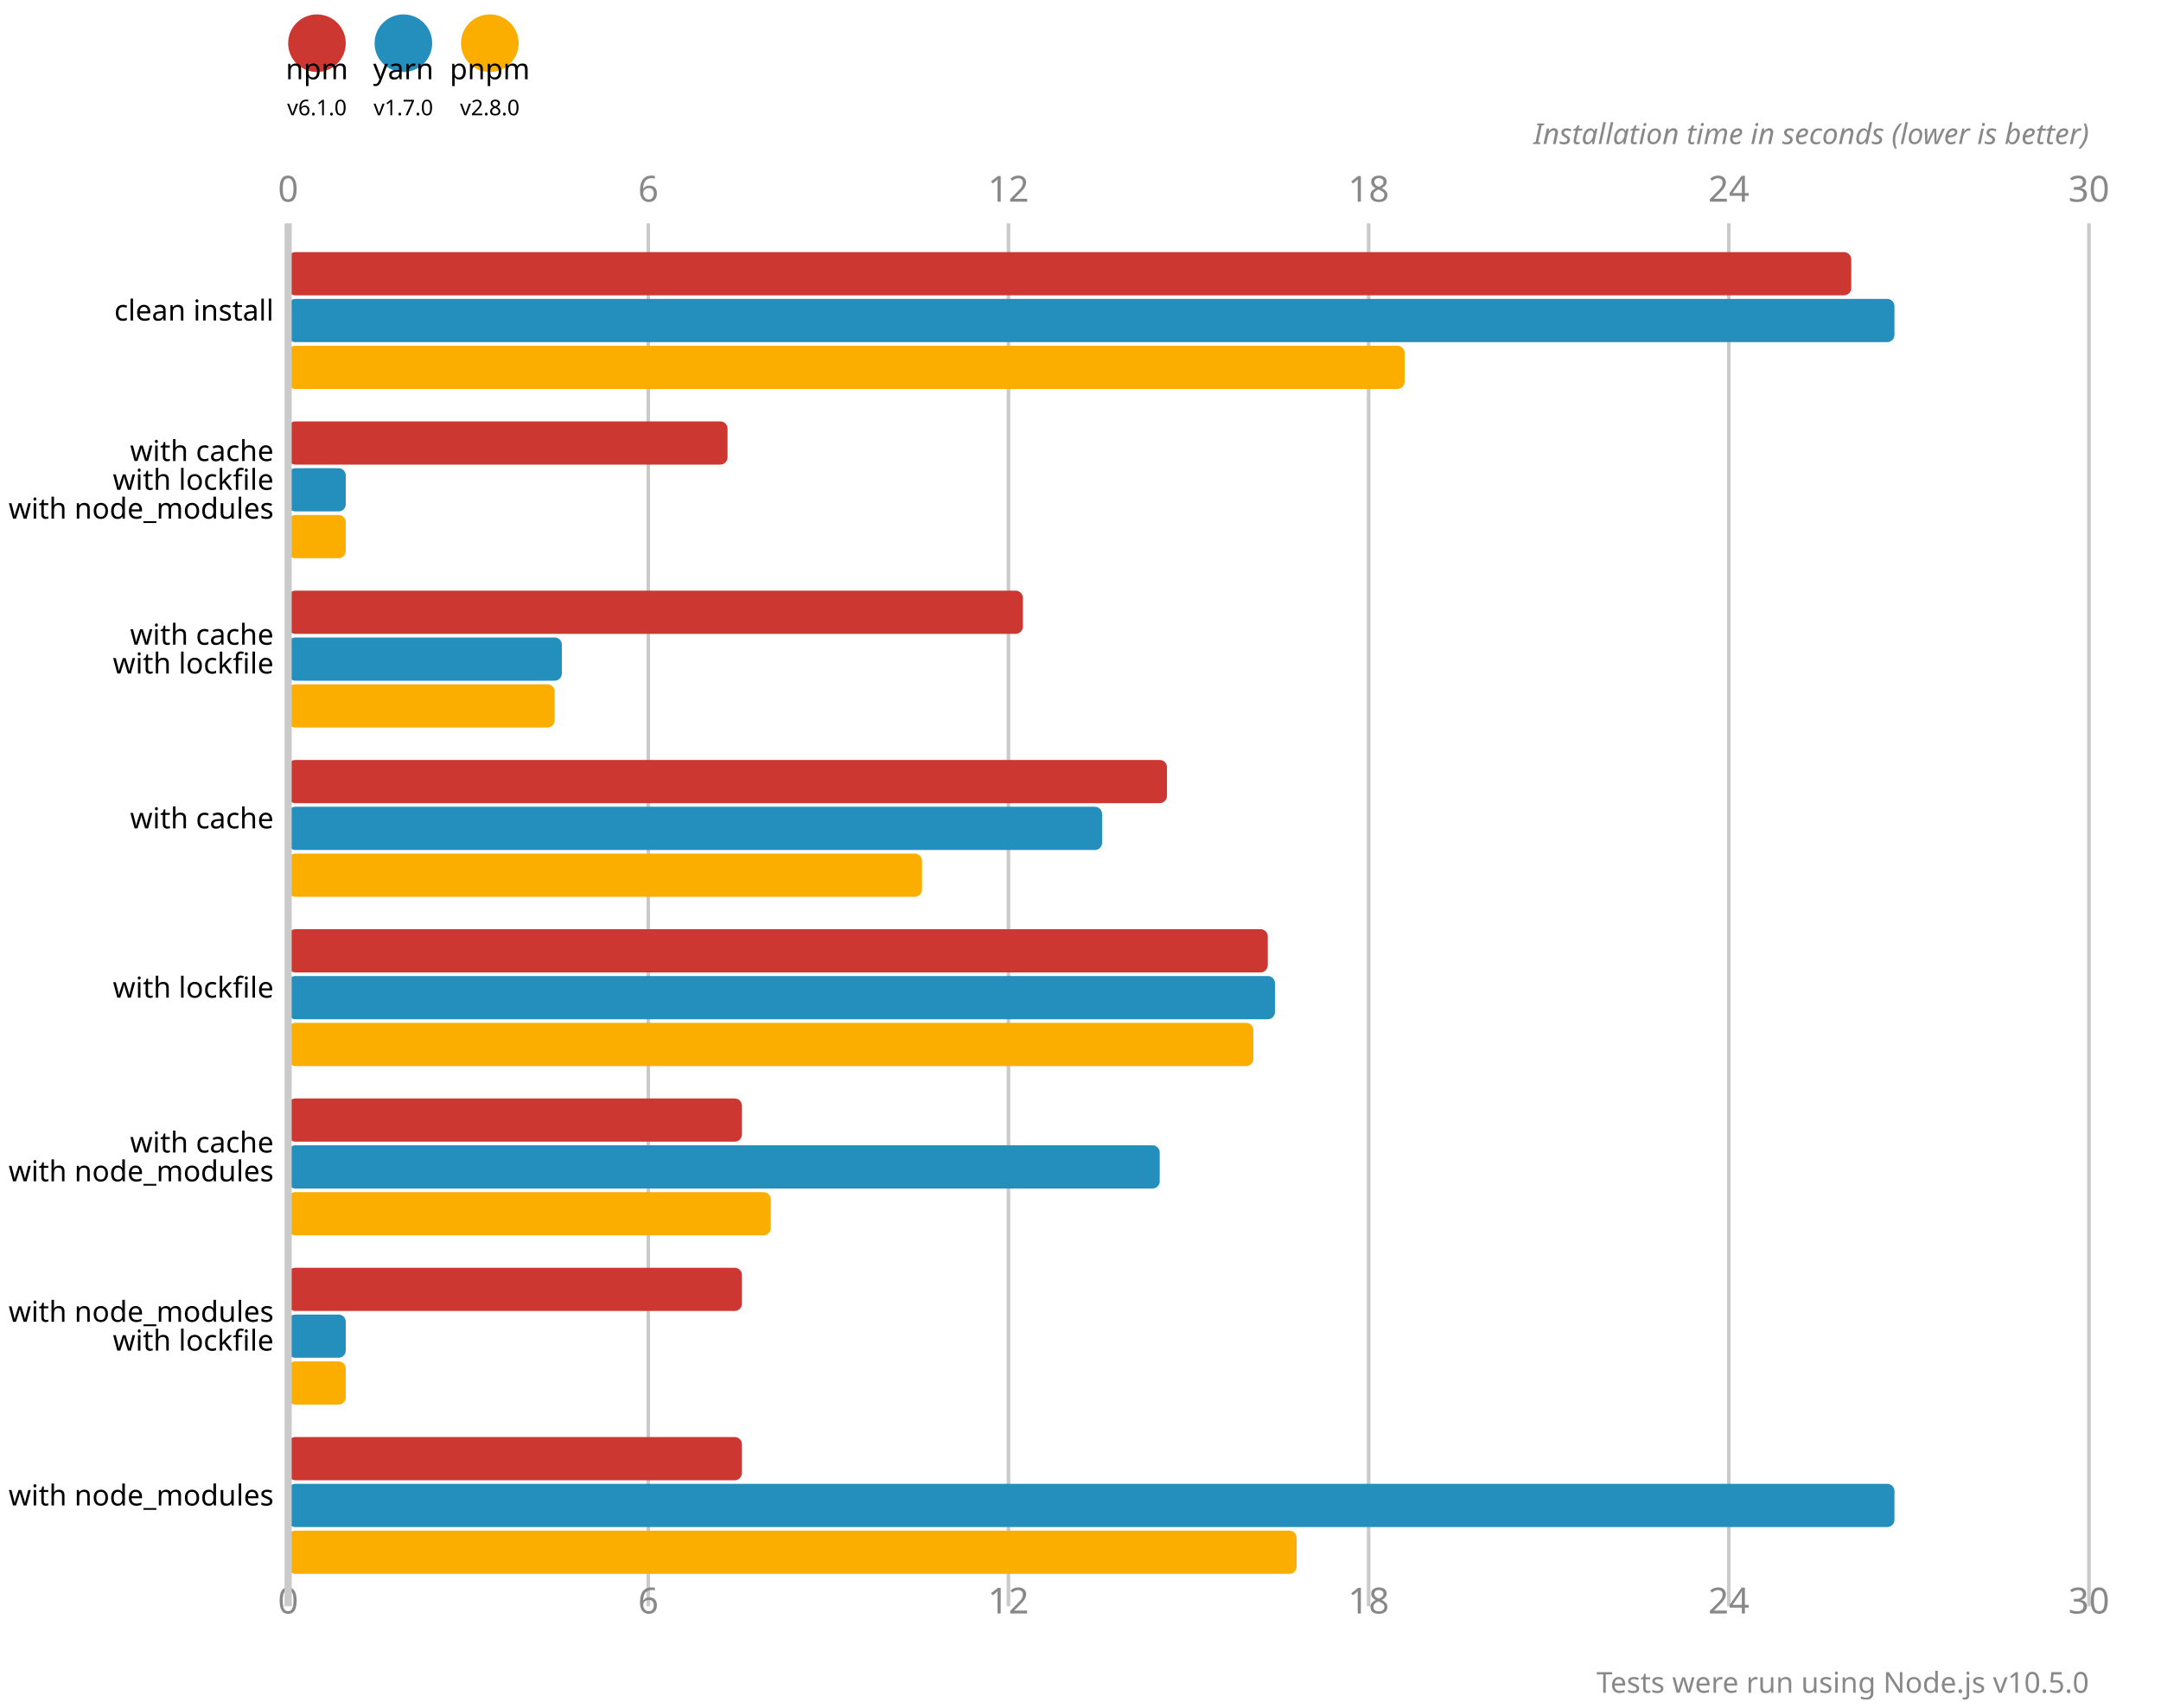
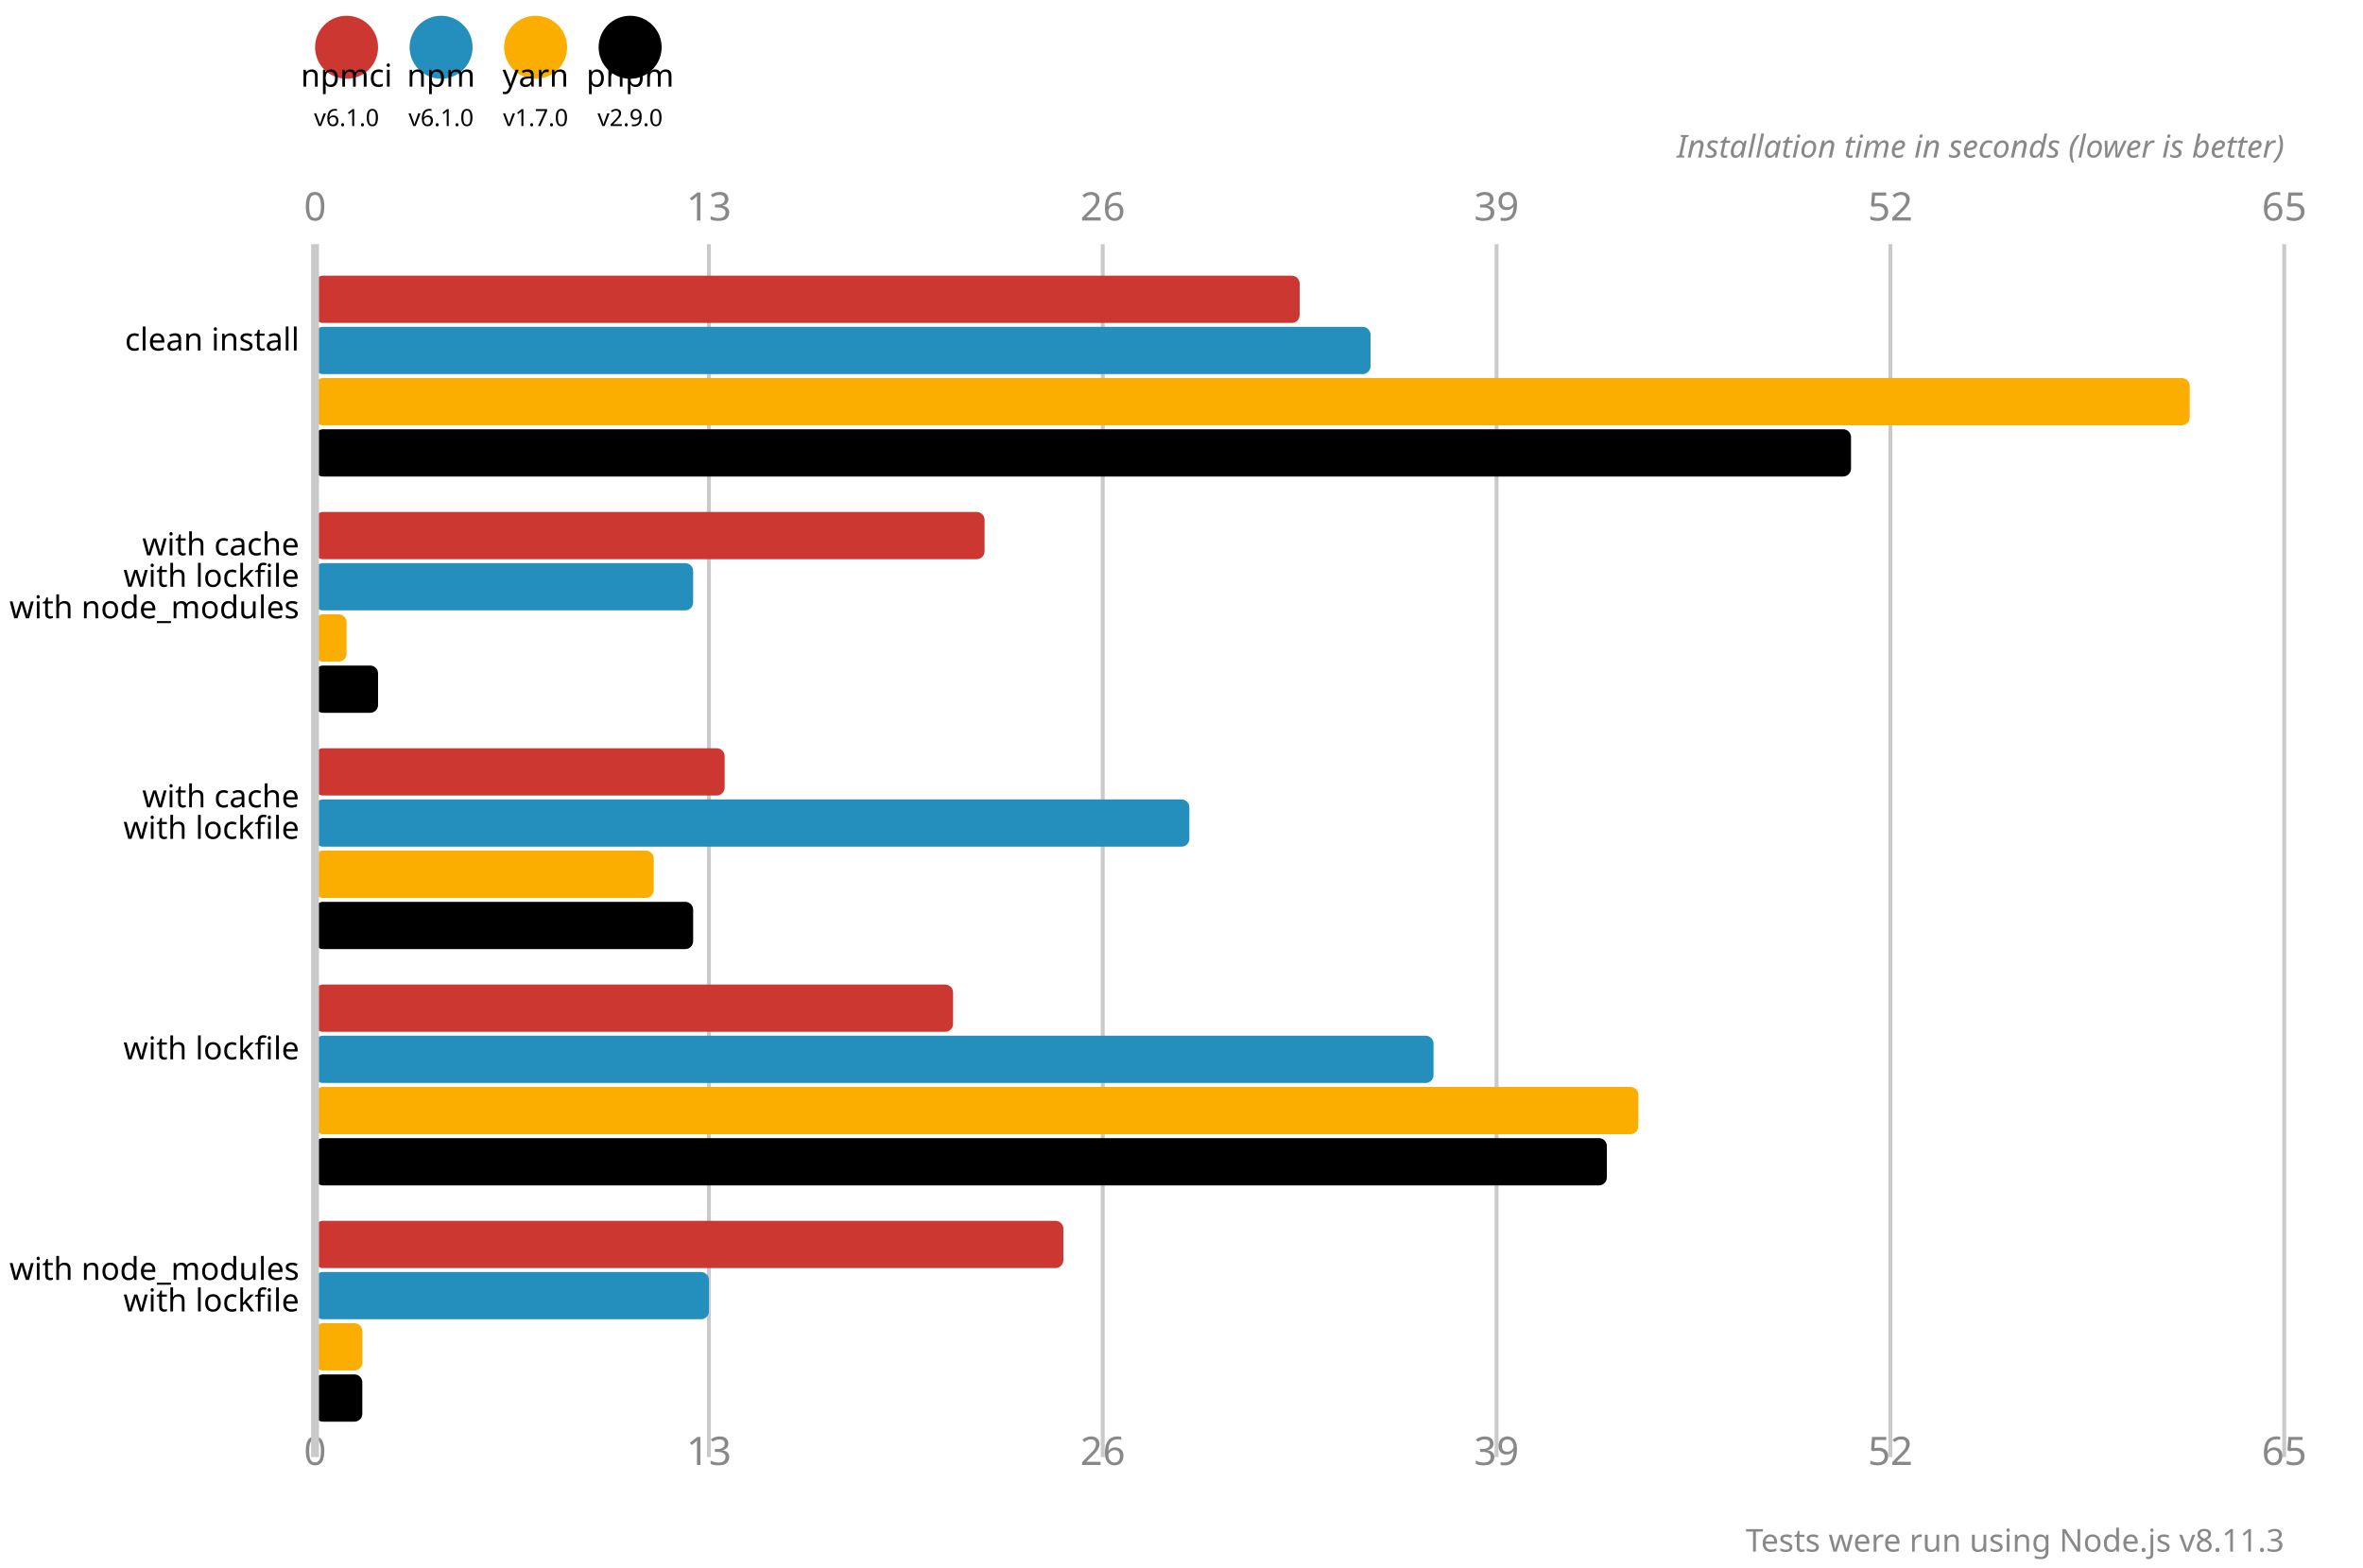
- <svg xmlns="http://www.w3.org/2000/svg" version="1.1" viewBox="0 0 300 237">
+ <svg xmlns="http://www.w3.org/2000/svg" version="1.1" viewBox="0 0 300 199">
  <circle cx="44" cy="6" r="4" fill="#cd3731" />
-   <text x="44" y="11" font-size="4" font-family="system-ui" alignment-baseline="hanging" text-anchor="middle">npm</text>
+   <text x="44" y="11" font-size="4" font-family="system-ui" alignment-baseline="hanging" text-anchor="middle">npmci</text>
  <text x="44" y="16" font-size="3" font-family="system-ui" alignment-baseline="hanging" text-anchor="middle">v6.1.0</text>
  <circle cx="56" cy="6" r="4" fill="#248ebd" />
-   <text x="56" y="11" font-size="4" font-family="system-ui" alignment-baseline="hanging" text-anchor="middle">yarn</text>
-   <text x="56" y="16" font-size="3" font-family="system-ui" alignment-baseline="hanging" text-anchor="middle">v1.7.0</text>
+   <text x="56" y="11" font-size="4" font-family="system-ui" alignment-baseline="hanging" text-anchor="middle">npm</text>
+   <text x="56" y="16" font-size="3" font-family="system-ui" alignment-baseline="hanging" text-anchor="middle">v6.1.0</text>
  <circle cx="68" cy="6" r="4" fill="#fbae00" />
-   <text x="68" y="11" font-size="4" font-family="system-ui" alignment-baseline="hanging" text-anchor="middle">pnpm</text>
-   <text x="68" y="16" font-size="3" font-family="system-ui" alignment-baseline="hanging" text-anchor="middle">v2.8.0</text>
+   <text x="68" y="11" font-size="4" font-family="system-ui" alignment-baseline="hanging" text-anchor="middle">yarn</text>
+   <text x="68" y="16" font-size="3" font-family="system-ui" alignment-baseline="hanging" text-anchor="middle">v1.7.0</text>
+   <circle cx="80" cy="6" r="4" fill="undefined" />
+   <text x="80" y="11" font-size="4" font-family="system-ui" alignment-baseline="hanging" text-anchor="middle">pnpm</text>
+   <text x="80" y="16" font-size="3" font-family="system-ui" alignment-baseline="hanging" text-anchor="middle">v2.9.0</text>
  <text x="40" y="28" fill="#888" font-size="5" font-family="system-ui" text-anchor="middle">0</text>
-   <text x="40" y="224" fill="#888" font-size="5" font-family="system-ui" text-anchor="middle" alignment-baseline="hanging">0</text>
-   <line x1="90" y1="31" x2="90" y2="223" stroke-width="0.5" stroke="#cacaca" />
-   <text x="90" y="28" fill="#888" font-size="5" font-family="system-ui" text-anchor="middle">6</text>
-   <text x="90" y="224" fill="#888" font-size="5" font-family="system-ui" text-anchor="middle" alignment-baseline="hanging">6</text>
-   <line x1="140" y1="31" x2="140" y2="223" stroke-width="0.5" stroke="#cacaca" />
-   <text x="140" y="28" fill="#888" font-size="5" font-family="system-ui" text-anchor="middle">12</text>
-   <text x="140" y="224" fill="#888" font-size="5" font-family="system-ui" text-anchor="middle" alignment-baseline="hanging">12</text>
-   <line x1="190" y1="31" x2="190" y2="223" stroke-width="0.5" stroke="#cacaca" />
-   <text x="190" y="28" fill="#888" font-size="5" font-family="system-ui" text-anchor="middle">18</text>
-   <text x="190" y="224" fill="#888" font-size="5" font-family="system-ui" text-anchor="middle" alignment-baseline="hanging">18</text>
-   <line x1="240" y1="31" x2="240" y2="223" stroke-width="0.5" stroke="#cacaca" />
-   <text x="240" y="28" fill="#888" font-size="5" font-family="system-ui" text-anchor="middle">24</text>
-   <text x="240" y="224" fill="#888" font-size="5" font-family="system-ui" text-anchor="middle" alignment-baseline="hanging">24</text>
-   <line x1="290" y1="31" x2="290" y2="223" stroke-width="0.5" stroke="#cacaca" />
-   <text x="290" y="28" fill="#888" font-size="5" font-family="system-ui" text-anchor="middle">30</text>
-   <text x="290" y="224" fill="#888" font-size="5" font-family="system-ui" text-anchor="middle" alignment-baseline="hanging">30</text>
+   <text x="40" y="186" fill="#888" font-size="5" font-family="system-ui" text-anchor="middle" alignment-baseline="hanging">0</text>
+   <line x1="90" y1="31" x2="90" y2="185" stroke-width="0.5" stroke="#cacaca" />
+   <text x="90" y="28" fill="#888" font-size="5" font-family="system-ui" text-anchor="middle">13</text>
+   <text x="90" y="186" fill="#888" font-size="5" font-family="system-ui" text-anchor="middle" alignment-baseline="hanging">13</text>
+   <line x1="140" y1="31" x2="140" y2="185" stroke-width="0.5" stroke="#cacaca" />
+   <text x="140" y="28" fill="#888" font-size="5" font-family="system-ui" text-anchor="middle">26</text>
+   <text x="140" y="186" fill="#888" font-size="5" font-family="system-ui" text-anchor="middle" alignment-baseline="hanging">26</text>
+   <line x1="190" y1="31" x2="190" y2="185" stroke-width="0.5" stroke="#cacaca" />
+   <text x="190" y="28" fill="#888" font-size="5" font-family="system-ui" text-anchor="middle">39</text>
+   <text x="190" y="186" fill="#888" font-size="5" font-family="system-ui" text-anchor="middle" alignment-baseline="hanging">39</text>
+   <line x1="240" y1="31" x2="240" y2="185" stroke-width="0.5" stroke="#cacaca" />
+   <text x="240" y="28" fill="#888" font-size="5" font-family="system-ui" text-anchor="middle">52</text>
+   <text x="240" y="186" fill="#888" font-size="5" font-family="system-ui" text-anchor="middle" alignment-baseline="hanging">52</text>
+   <line x1="290" y1="31" x2="290" y2="185" stroke-width="0.5" stroke="#cacaca" />
+   <text x="290" y="28" fill="#888" font-size="5" font-family="system-ui" text-anchor="middle">65</text>
+   <text x="290" y="186" fill="#888" font-size="5" font-family="system-ui" text-anchor="middle" alignment-baseline="hanging">65</text>
  <text x="290" y="20" font-size="4" font-family="system-ui" font-style="italic" text-anchor="end" fill="#888">Installation time in seconds (lower is better)</text>
-   <rect x="40" y="35" width="217" height="6" fill="#cd3731" rx="1" ry="1" />
-   <rect x="40" y="41.5" width="223" height="6" fill="#248ebd" rx="1" ry="1" />
-   <rect x="40" y="48" width="155" height="6" fill="#fbae00" rx="1" ry="1" />
-   <rect x="40" y="58.5" width="61" height="6" fill="#cd3731" rx="1" ry="1" />
-   <rect x="40" y="65" width="8" height="6" fill="#248ebd" rx="1" ry="1" />
-   <rect x="40" y="71.5" width="8" height="6" fill="#fbae00" rx="1" ry="1" />
-   <rect x="40" y="82" width="102" height="6" fill="#cd3731" rx="1" ry="1" />
-   <rect x="40" y="88.5" width="38" height="6" fill="#248ebd" rx="1" ry="1" />
-   <rect x="40" y="95" width="37" height="6" fill="#fbae00" rx="1" ry="1" />
-   <rect x="40" y="105.5" width="122" height="6" fill="#cd3731" rx="1" ry="1" />
-   <rect x="40" y="112" width="113" height="6" fill="#248ebd" rx="1" ry="1" />
-   <rect x="40" y="118.5" width="88" height="6" fill="#fbae00" rx="1" ry="1" />
-   <rect x="40" y="129" width="136" height="6" fill="#cd3731" rx="1" ry="1" />
-   <rect x="40" y="135.5" width="137" height="6" fill="#248ebd" rx="1" ry="1" />
-   <rect x="40" y="142" width="134" height="6" fill="#fbae00" rx="1" ry="1" />
-   <rect x="40" y="152.5" width="63" height="6" fill="#cd3731" rx="1" ry="1" />
-   <rect x="40" y="159" width="121" height="6" fill="#248ebd" rx="1" ry="1" />
-   <rect x="40" y="165.5" width="67" height="6" fill="#fbae00" rx="1" ry="1" />
-   <rect x="40" y="176" width="63" height="6" fill="#cd3731" rx="1" ry="1" />
-   <rect x="40" y="182.5" width="8" height="6" fill="#248ebd" rx="1" ry="1" />
-   <rect x="40" y="189" width="8" height="6" fill="#fbae00" rx="1" ry="1" />
-   <rect x="40" y="199.5" width="63" height="6" fill="#cd3731" rx="1" ry="1" />
-   <rect x="40" y="206" width="223" height="6" fill="#248ebd" rx="1" ry="1" />
-   <rect x="40" y="212.5" width="140" height="6" fill="#fbae00" rx="1" ry="1" />
-   <line x1="40" y1="31" x2="40" y2="223" stroke-width="1" stroke="#cacaca" />
+   <rect x="40" y="35" width="125" height="6" fill="#cd3731" rx="1" ry="1" />
+   <rect x="40" y="41.5" width="134" height="6" fill="#248ebd" rx="1" ry="1" />
+   <rect x="40" y="48" width="238" height="6" fill="#fbae00" rx="1" ry="1" />
+   <rect x="40" y="54.5" width="195" height="6" fill="undefined" rx="1" ry="1" />
+   <rect x="40" y="65" width="85" height="6" fill="#cd3731" rx="1" ry="1" />
+   <rect x="40" y="71.5" width="48" height="6" fill="#248ebd" rx="1" ry="1" />
+   <rect x="40" y="78" width="4" height="6" fill="#fbae00" rx="1" ry="1" />
+   <rect x="40" y="84.5" width="8" height="6" fill="undefined" rx="1" ry="1" />
+   <rect x="40" y="95" width="52" height="6" fill="#cd3731" rx="1" ry="1" />
+   <rect x="40" y="101.5" width="111" height="6" fill="#248ebd" rx="1" ry="1" />
+   <rect x="40" y="108" width="43" height="6" fill="#fbae00" rx="1" ry="1" />
+   <rect x="40" y="114.5" width="48" height="6" fill="undefined" rx="1" ry="1" />
+   <rect x="40" y="125" width="81" height="6" fill="#cd3731" rx="1" ry="1" />
+   <rect x="40" y="131.5" width="142" height="6" fill="#248ebd" rx="1" ry="1" />
+   <rect x="40" y="138" width="168" height="6" fill="#fbae00" rx="1" ry="1" />
+   <rect x="40" y="144.5" width="164" height="6" fill="undefined" rx="1" ry="1" />
+   <rect x="40" y="155" width="95" height="6" fill="#cd3731" rx="1" ry="1" />
+   <rect x="40" y="161.5" width="50" height="6" fill="#248ebd" rx="1" ry="1" />
+   <rect x="40" y="168" width="6" height="6" fill="#fbae00" rx="1" ry="1" />
+   <rect x="40" y="174.5" width="6" height="6" fill="undefined" rx="1" ry="1" />
+   <line x1="40" y1="31" x2="40" y2="185" stroke-width="1" stroke="#cacaca" />
  <text x="38" y="44.5" font-size="4" font-family="system-ui" alignment-baseline="middle" text-anchor="end">clean install</text>
-   <text x="38" y="64" font-size="4" font-family="system-ui" alignment-baseline="middle" text-anchor="end">with cache</text>
-   <text x="38" y="68" font-size="4" font-family="system-ui" alignment-baseline="middle" text-anchor="end">with lockfile</text>
-   <text x="38" y="72" font-size="4" font-family="system-ui" alignment-baseline="middle" text-anchor="end">with node_modules</text>
-   <text x="38" y="89.5" font-size="4" font-family="system-ui" alignment-baseline="middle" text-anchor="end">with cache</text>
-   <text x="38" y="93.5" font-size="4" font-family="system-ui" alignment-baseline="middle" text-anchor="end">with lockfile</text>
-   <text x="38" y="115" font-size="4" font-family="system-ui" alignment-baseline="middle" text-anchor="end">with cache</text>
-   <text x="38" y="138.5" font-size="4" font-family="system-ui" alignment-baseline="middle" text-anchor="end">with lockfile</text>
-   <text x="38" y="160" font-size="4" font-family="system-ui" alignment-baseline="middle" text-anchor="end">with cache</text>
-   <text x="38" y="164" font-size="4" font-family="system-ui" alignment-baseline="middle" text-anchor="end">with node_modules</text>
-   <text x="38" y="183.5" font-size="4" font-family="system-ui" alignment-baseline="middle" text-anchor="end">with node_modules</text>
-   <text x="38" y="187.5" font-size="4" font-family="system-ui" alignment-baseline="middle" text-anchor="end">with lockfile</text>
-   <text x="38" y="209" font-size="4" font-family="system-ui" alignment-baseline="middle" text-anchor="end">with node_modules</text>
-   <text x="290" y="235" font-size="4" font-family="system-ui" text-anchor="end" fill="#888">Tests were run using Node.js v10.5.0</text>
+   <text x="38" y="70.5" font-size="4" font-family="system-ui" alignment-baseline="middle" text-anchor="end">with cache</text>
+   <text x="38" y="74.5" font-size="4" font-family="system-ui" alignment-baseline="middle" text-anchor="end">with lockfile</text>
+   <text x="38" y="78.5" font-size="4" font-family="system-ui" alignment-baseline="middle" text-anchor="end">with node_modules</text>
+   <text x="38" y="102.5" font-size="4" font-family="system-ui" alignment-baseline="middle" text-anchor="end">with cache</text>
+   <text x="38" y="106.5" font-size="4" font-family="system-ui" alignment-baseline="middle" text-anchor="end">with lockfile</text>
+   <text x="38" y="134.5" font-size="4" font-family="system-ui" alignment-baseline="middle" text-anchor="end">with lockfile</text>
+   <text x="38" y="162.5" font-size="4" font-family="system-ui" alignment-baseline="middle" text-anchor="end">with node_modules</text>
+   <text x="38" y="166.5" font-size="4" font-family="system-ui" alignment-baseline="middle" text-anchor="end">with lockfile</text>
+   <text x="290" y="197" font-size="4" font-family="system-ui" text-anchor="end" fill="#888">Tests were run using Node.js v8.11.3</text>
</svg>
